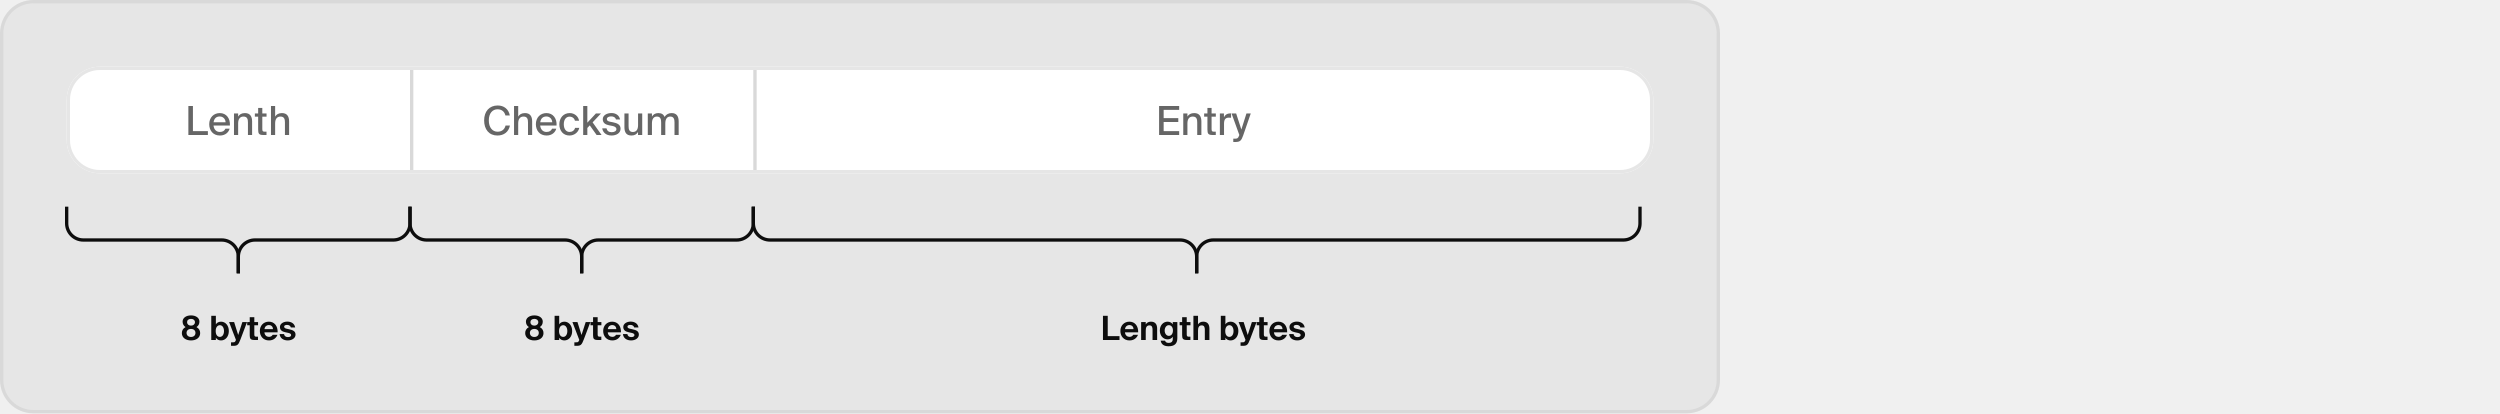
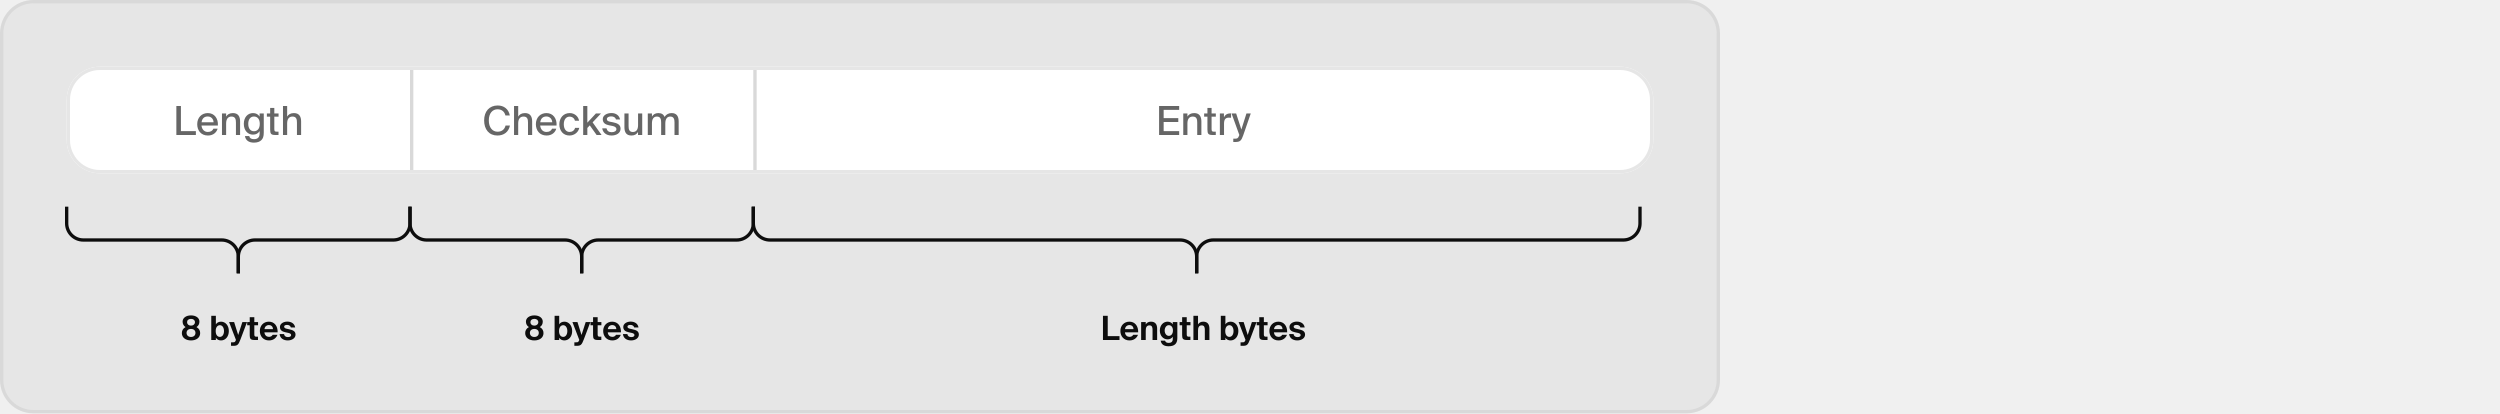
<svg xmlns="http://www.w3.org/2000/svg" width="750" height="124" viewBox="0 0 750 124" fill="none">
  <path d="M10 0.5H506C511.247 0.5 515.5 4.753 515.5 10V114C515.5 119.247 511.247 123.5 506 123.5H10C4.753 123.5 0.5 119.247 0.5 114V10C0.5 4.753 4.753 0.5 10 0.5Z" fill="#FAFAFA" />
  <path d="M10 0.5H506C511.247 0.5 515.5 4.753 515.5 10V114C515.5 119.247 511.247 123.5 506 123.5H10C4.753 123.5 0.5 119.247 0.5 114V10C0.5 4.753 4.753 0.5 10 0.5Z" fill="#E6E6E6" />
  <path d="M10 0.5H506C511.247 0.5 515.5 4.753 515.5 10V114C515.5 119.247 511.247 123.5 506 123.5H10C4.753 123.5 0.5 119.247 0.5 114V10C0.5 4.753 4.753 0.5 10 0.5Z" stroke="#D9D9D9" />
-   <g clip-path="url(#clip0_10215_21491)">
+   <g clip-path="url(#clip0_10218_44681)">
    <rect width="103" height="32" transform="translate(20 20)" fill="white" />
-     <path d="M57.879 31.8V39.336H62.367V40.5H56.511V31.8H57.879ZM65.935 39.588C66.847 39.588 67.351 39.216 67.627 38.604H68.887C68.599 39.672 67.615 40.656 65.983 40.656C63.907 40.656 62.767 39.132 62.767 37.26C62.767 35.256 64.111 33.924 65.947 33.924C67.939 33.924 69.103 35.556 68.971 37.656H64.051C64.183 38.856 64.915 39.588 65.935 39.588ZM65.935 34.944C64.963 34.944 64.255 35.436 64.075 36.672H67.675C67.639 35.724 66.955 34.944 65.935 34.944ZM71.444 34.044V34.98C71.816 34.344 72.463 33.924 73.472 33.924C75.031 33.924 75.632 34.932 75.632 36.432V40.5H74.383V36.768C74.383 35.844 74.24 34.968 73.052 34.968C71.96 34.968 71.444 35.736 71.444 37.032V40.5H70.195V34.044H71.444ZM77.444 34.044V32.388H78.692V34.044H79.964V34.992H78.692V38.676C78.692 39.336 78.8 39.504 79.424 39.504H79.952V40.5H79.04C77.732 40.5 77.444 40.176 77.444 38.844V34.992H76.46V34.044H77.444ZM82.541 31.8V34.98C82.913 34.344 83.561 33.924 84.569 33.924C86.129 33.924 86.729 34.932 86.729 36.432V40.5H85.481V36.768C85.481 35.844 85.337 34.968 84.149 34.968C83.057 34.968 82.541 35.736 82.541 37.032V40.5H81.293V31.8H82.541Z" fill="#666666" />
-     <mask id="path-5-inside-1_10215_21491" fill="white">
+     <path d="M54.275 39.336H58.763V40.5H52.907V31.8H54.275V39.336ZM64.024 38.604H65.284C64.984 39.672 64.024 40.656 62.38 40.656C60.292 40.656 59.164 39.132 59.164 37.26C59.164 35.256 60.508 33.924 62.344 33.924C64.336 33.924 65.5 35.556 65.368 37.656H60.448C60.568 38.844 61.324 39.588 62.332 39.588C63.232 39.588 63.76 39.216 64.024 38.604ZM60.472 36.672H64.072C64.036 35.712 63.364 34.944 62.332 34.944C61.36 34.944 60.64 35.448 60.472 36.672ZM67.84 34.98C68.212 34.344 68.86 33.924 69.868 33.924C71.428 33.924 72.028 34.932 72.028 36.432V40.5H70.78V36.768C70.78 35.832 70.624 34.968 69.448 34.968C68.368 34.968 67.84 35.748 67.84 37.032V40.5H66.592V34.044H67.84V34.98ZM77.884 34.044H79.132V39.744C79.132 40.932 78.88 41.568 78.436 42.012C77.944 42.528 77.164 42.792 76.18 42.792C74.74 42.792 73.684 42.168 73.48 40.812H74.764C74.896 41.4 75.268 41.748 76.204 41.748C76.816 41.748 77.236 41.58 77.5 41.28C77.752 41.004 77.884 40.668 77.884 40.008V39.324C77.488 39.984 76.84 40.392 75.892 40.392C74.392 40.392 73.144 39.204 73.144 37.152C73.144 35.112 74.392 33.924 75.892 33.924C76.84 33.924 77.488 34.332 77.884 34.992V34.044ZM76.18 34.956C75.148 34.956 74.476 35.772 74.476 37.152C74.476 38.556 75.148 39.372 76.18 39.372C77.14 39.372 77.932 38.7 77.932 37.152C77.932 35.616 77.14 34.956 76.18 34.956ZM81.047 32.388H82.295V34.044H83.567V34.992H82.295V38.676C82.295 39.336 82.403 39.504 83.027 39.504H83.555V40.5H82.643C81.335 40.5 81.047 40.176 81.047 38.844V34.992H80.063V34.044H81.047V32.388ZM86.145 34.98C86.517 34.344 87.165 33.924 88.173 33.924C89.733 33.924 90.333 34.932 90.333 36.432V40.5H89.085V36.768C89.085 35.832 88.929 34.968 87.753 34.968C86.673 34.968 86.145 35.748 86.145 37.032V40.5H84.897V31.8H86.145V34.98Z" fill="#666666" />
+     <mask id="path-5-inside-1_10218_44681" fill="white">
      <path d="M123 20H226V52H123V20Z" />
    </mask>
    <path d="M123 20H226V52H123V20Z" fill="white" />
-     <path d="M123 52H124V20H123H122V52H123Z" fill="#D9D9D9" mask="url(#path-5-inside-1_10215_21491)" />
+     <path d="M123 52H124V20H123H122V52H123Z" fill="#D9D9D9" mask="url(#path-5-inside-1_10218_44681)" />
    <path d="M151.66 37.668H152.98C152.596 39.588 151.168 40.656 149.224 40.656C146.704 40.656 145.24 38.808 145.24 36.132C145.24 33.408 146.812 31.644 149.308 31.644C151.168 31.644 152.596 32.724 152.944 34.632H151.624C151.348 33.492 150.532 32.784 149.248 32.784C147.772 32.784 146.644 33.96 146.644 36.132C146.644 38.28 147.76 39.516 149.26 39.516C150.556 39.516 151.384 38.82 151.66 37.668ZM155.459 31.8V34.98C155.831 34.344 156.479 33.924 157.487 33.924C159.047 33.924 159.647 34.932 159.647 36.432V40.5H158.399V36.768C158.399 35.844 158.255 34.968 157.067 34.968C155.975 34.968 155.459 35.736 155.459 37.032V40.5H154.211V31.8H155.459ZM163.931 39.588C164.843 39.588 165.347 39.216 165.623 38.604H166.883C166.595 39.672 165.611 40.656 163.979 40.656C161.903 40.656 160.763 39.132 160.763 37.26C160.763 35.256 162.107 33.924 163.943 33.924C165.935 33.924 167.099 35.556 166.967 37.656H162.047C162.179 38.856 162.911 39.588 163.931 39.588ZM163.931 34.944C162.959 34.944 162.251 35.436 162.071 36.672H165.671C165.635 35.724 164.951 34.944 163.931 34.944ZM170.926 33.924C172.402 33.924 173.53 34.968 173.722 36.228H172.474C172.342 35.496 171.682 34.992 170.866 34.992C169.966 34.992 169.138 35.7 169.138 37.272C169.138 38.868 169.966 39.588 170.866 39.588C171.67 39.588 172.342 39.12 172.522 38.352H173.782C173.518 39.708 172.27 40.656 170.842 40.656C168.97 40.656 167.806 39.24 167.806 37.284C167.806 35.376 169.018 33.924 170.926 33.924ZM174.953 31.8H176.201V36.804L178.769 34.044H180.293L177.785 36.708L180.473 40.5H178.985L176.933 37.608L176.201 38.388V40.5H174.953V31.8ZM186.025 35.844H184.789C184.609 35.172 184.057 34.92 183.325 34.92C182.713 34.92 182.053 35.172 182.053 35.7C182.053 36.18 182.365 36.372 182.953 36.504L183.877 36.684C185.089 36.936 186.169 37.332 186.169 38.604C186.169 39.912 184.945 40.656 183.457 40.656C181.813 40.656 180.829 39.708 180.673 38.496H181.945C182.125 39.228 182.581 39.66 183.493 39.66C184.309 39.66 184.921 39.324 184.921 38.748C184.921 38.16 184.357 37.908 183.685 37.776L182.713 37.584C181.741 37.392 180.829 36.972 180.829 35.748C180.829 34.608 182.041 33.912 183.445 33.912C184.753 33.912 185.773 34.596 186.025 35.844ZM191.406 40.5V39.588C191.034 40.248 190.41 40.656 189.438 40.656C187.914 40.656 187.326 39.72 187.326 38.148V34.044H188.574V37.812C188.574 38.736 188.73 39.6 189.858 39.6C190.914 39.6 191.418 38.832 191.418 37.548V34.044H192.666V40.5H191.406ZM195.584 37.032V40.5H194.336V34.044H195.584V34.98C195.956 34.344 196.568 33.924 197.492 33.924C198.5 33.924 199.076 34.344 199.364 35.064C199.904 34.248 200.648 33.924 201.5 33.924C203.012 33.924 203.6 34.932 203.6 36.432V40.5H202.352V36.768C202.352 35.844 202.196 34.968 201.08 34.968C200.084 34.968 199.592 35.736 199.592 37.032V40.5H198.344V36.768C198.344 35.844 198.188 34.968 197.072 34.968C196.064 34.968 195.584 35.736 195.584 37.032Z" fill="#666666" />
-     <mask id="path-8-inside-2_10215_21491" fill="white">
+     <mask id="path-8-inside-2_10218_44681" fill="white">
      <path d="M226 20H496V52H226V20Z" />
    </mask>
    <path d="M226 20H496V52H226V20Z" fill="white" />
-     <path d="M226 52H227V20H226H225V52H226Z" fill="#D9D9D9" mask="url(#path-8-inside-2_10215_21491)" />
+     <path d="M226 52H227V20H226H225V52H226Z" fill="#D9D9D9" mask="url(#path-8-inside-2_10218_44681)" />
    <path d="M347.728 40.5V31.8H353.752V32.964H349.096V35.448H353.488V36.6H349.096V39.336H353.752V40.5H347.728ZM356.227 34.044V34.98C356.599 34.344 357.247 33.924 358.255 33.924C359.815 33.924 360.415 34.932 360.415 36.432V40.5H359.167V36.768C359.167 35.844 359.023 34.968 357.835 34.968C356.743 34.968 356.227 35.736 356.227 37.032V40.5H354.979V34.044H356.227ZM362.227 34.044V32.388H363.475V34.044H364.747V34.992H363.475V38.676C363.475 39.336 363.583 39.504 364.207 39.504H364.735V40.5H363.823C362.515 40.5 362.227 40.176 362.227 38.844V34.992H361.243V34.044H362.227ZM369.319 34.032V35.328C369.091 35.304 368.875 35.292 368.671 35.292C367.711 35.292 367.207 35.76 367.207 37.116V40.5H365.959V34.044H367.183V35.184C367.519 34.452 368.155 34.032 368.971 34.02C369.079 34.02 369.211 34.02 369.319 34.032ZM370.583 42.6H369.983V41.604H370.475C371.147 41.604 371.435 41.544 371.747 40.632L371.795 40.488L369.467 34.044H370.847L372.407 38.856L373.931 34.044H375.227L372.947 40.644C372.407 42.168 372.047 42.6 370.583 42.6Z" fill="#666666" />
  </g>
  <rect x="20.5" y="20.5" width="475" height="31" rx="9.5" stroke="#E6E6E6" />
  <path d="M20 62V67C20 69.761 22.239 72 25 72H66.5C69.261 72 71.5 74.239 71.5 77V82" stroke="#0D0D0D" stroke-miterlimit="10" />
  <path d="M123 62V67C123 69.761 120.761 72 118 72H76.5C73.739 72 71.5 74.239 71.5 77V82" stroke="#0D0D0D" stroke-miterlimit="10" />
  <path d="M123 62V67C123 69.761 125.239 72 128 72H169.5C172.261 72 174.5 74.239 174.5 77V82" stroke="#0D0D0D" stroke-miterlimit="10" />
  <path d="M226 62V67C226 69.761 223.761 72 221 72H179.5C176.739 72 174.5 74.239 174.5 77V82" stroke="#0D0D0D" stroke-miterlimit="10" />
  <path d="M226 62V67C226 69.761 228.239 72 231 72H354C356.761 72 359 74.239 359 77V82" stroke="#0D0D0D" stroke-miterlimit="10" />
  <path d="M492 62V67C492 69.761 489.761 72 487 72H364C361.239 72 359 74.239 359 77V82" stroke="#0D0D0D" stroke-miterlimit="10" />
-   <g clip-path="url(#clip1_10215_21491)">
+   <g clip-path="url(#clip1_10218_44681)">
    <path d="M57.298 94.62C58.838 94.62 59.828 95.41 59.828 96.48C59.828 97.13 59.578 97.73 58.948 98.12C59.758 98.59 60.048 99.22 60.048 99.93C60.048 101.34 58.838 102.13 57.298 102.13C55.778 102.13 54.558 101.34 54.558 99.93C54.558 99.22 54.858 98.57 55.668 98.12C55.068 97.77 54.778 97.13 54.778 96.49C54.778 95.41 55.778 94.62 57.298 94.62ZM57.298 98.68C56.488 98.68 55.968 99.15 55.968 99.87C55.968 100.59 56.488 101.09 57.298 101.09C58.128 101.09 58.638 100.59 58.638 99.87C58.638 99.15 58.128 98.68 57.298 98.68ZM58.488 96.65C58.488 96.05 58.018 95.66 57.298 95.66C56.578 95.66 56.118 96.05 56.118 96.65C56.118 97.25 56.578 97.69 57.298 97.69C58.018 97.69 58.488 97.25 58.488 96.65ZM65.97 101.07C66.69 101.07 67.2 100.37 67.2 99.32C67.2 98.27 66.69 97.56 65.97 97.56C65.21 97.56 64.71 98.23 64.71 99.31C64.71 100.42 65.21 101.07 65.97 101.07ZM64.76 102H63.38V94.75H64.76V97.31C65.05 96.8 65.63 96.5 66.31 96.5C67.61 96.5 68.65 97.62 68.65 99.31C68.65 101.03 67.59 102.13 66.31 102.13C65.75 102.13 65.11 101.92 64.76 101.32V102ZM69.887 103.75H69.307V102.69H69.827C70.287 102.69 70.487 102.7 70.727 102.13L70.787 101.98L68.727 96.62H70.237L71.457 100.5L72.707 96.62H74.107L72.137 101.84C71.497 103.51 71.227 103.75 69.887 103.75ZM74.917 96.62V95.16H76.297V96.62H77.417V97.57H76.297V100.35C76.297 100.9 76.487 101.01 76.977 101.01H77.397V102H76.387C75.147 102 74.917 101.62 74.917 100.55V97.57H74.157V96.62H74.917ZM83.292 99.69H79.322C79.402 100.61 80.022 101.06 80.682 101.06C81.112 101.06 81.532 100.91 81.812 100.44H83.232C82.942 101.24 82.162 102.13 80.692 102.13C78.962 102.13 77.952 100.84 77.952 99.29C77.952 97.69 79.062 96.5 80.652 96.5C82.312 96.5 83.342 97.79 83.292 99.69ZM80.642 97.51C80.122 97.51 79.452 97.83 79.342 98.74H81.892C81.862 97.83 81.222 97.51 80.642 97.51ZM88.549 98.24H87.259C87.149 97.79 86.749 97.47 86.109 97.47C85.599 97.47 85.239 97.66 85.239 97.99C85.239 98.28 85.449 98.5 85.959 98.61L86.679 98.77C87.749 99.01 88.659 99.28 88.659 100.39C88.659 101.47 87.549 102.13 86.329 102.13C85.009 102.13 84.009 101.45 83.879 100.22H85.209C85.289 100.74 85.649 101.13 86.369 101.13C86.969 101.13 87.339 100.91 87.339 100.52C87.339 100.12 86.929 99.97 86.459 99.86L85.659 99.69C84.649 99.48 83.979 99.06 83.979 98.08C83.979 97.12 85.019 96.48 86.179 96.48C87.299 96.48 88.359 97 88.549 98.24Z" fill="#0D0D0D" />
    <path d="M160.298 94.62C161.838 94.62 162.828 95.41 162.828 96.48C162.828 97.13 162.578 97.73 161.948 98.12C162.758 98.59 163.048 99.22 163.048 99.93C163.048 101.34 161.838 102.13 160.298 102.13C158.778 102.13 157.558 101.34 157.558 99.93C157.558 99.22 157.858 98.57 158.668 98.12C158.068 97.77 157.778 97.13 157.778 96.49C157.778 95.41 158.778 94.62 160.298 94.62ZM160.298 98.68C159.488 98.68 158.968 99.15 158.968 99.87C158.968 100.59 159.488 101.09 160.298 101.09C161.128 101.09 161.638 100.59 161.638 99.87C161.638 99.15 161.128 98.68 160.298 98.68ZM161.488 96.65C161.488 96.05 161.018 95.66 160.298 95.66C159.578 95.66 159.118 96.05 159.118 96.65C159.118 97.25 159.578 97.69 160.298 97.69C161.018 97.69 161.488 97.25 161.488 96.65ZM168.97 101.07C169.69 101.07 170.2 100.37 170.2 99.32C170.2 98.27 169.69 97.56 168.97 97.56C168.21 97.56 167.71 98.23 167.71 99.31C167.71 100.42 168.21 101.07 168.97 101.07ZM167.76 102H166.38V94.75H167.76V97.31C168.05 96.8 168.63 96.5 169.31 96.5C170.61 96.5 171.65 97.62 171.65 99.31C171.65 101.03 170.59 102.13 169.31 102.13C168.75 102.13 168.11 101.92 167.76 101.32V102ZM172.887 103.75H172.307V102.69H172.827C173.287 102.69 173.487 102.7 173.727 102.13L173.787 101.98L171.727 96.62H173.237L174.457 100.5L175.707 96.62H177.107L175.137 101.84C174.497 103.51 174.227 103.75 172.887 103.75ZM177.917 96.62V95.16H179.297V96.62H180.417V97.57H179.297V100.35C179.297 100.9 179.487 101.01 179.977 101.01H180.397V102H179.387C178.147 102 177.917 101.62 177.917 100.55V97.57H177.157V96.62H177.917ZM186.292 99.69H182.322C182.402 100.61 183.022 101.06 183.682 101.06C184.112 101.06 184.532 100.91 184.812 100.44H186.232C185.942 101.24 185.162 102.13 183.692 102.13C181.962 102.13 180.952 100.84 180.952 99.29C180.952 97.69 182.062 96.5 183.652 96.5C185.312 96.5 186.342 97.79 186.292 99.69ZM183.642 97.51C183.122 97.51 182.452 97.83 182.342 98.74H184.892C184.862 97.83 184.222 97.51 183.642 97.51ZM191.549 98.24H190.259C190.149 97.79 189.749 97.47 189.109 97.47C188.599 97.47 188.239 97.66 188.239 97.99C188.239 98.28 188.449 98.5 188.959 98.61L189.679 98.77C190.749 99.01 191.659 99.28 191.659 100.39C191.659 101.47 190.549 102.13 189.329 102.13C188.009 102.13 187.009 101.45 186.879 100.22H188.209C188.289 100.74 188.649 101.13 189.369 101.13C189.969 101.13 190.339 100.91 190.339 100.52C190.339 100.12 189.929 99.97 189.459 99.86L188.659 99.69C187.649 99.48 186.979 99.06 186.979 98.08C186.979 97.12 188.019 96.48 189.179 96.48C190.299 96.48 191.359 97 191.549 98.24Z" fill="#0D0D0D" />
    <path d="M332.318 94.75V100.84H335.848V102H330.888V94.75H332.318ZM341.454 99.69H337.484C337.564 100.61 338.184 101.06 338.844 101.06C339.274 101.06 339.694 100.91 339.974 100.44H341.394C341.104 101.24 340.324 102.13 338.854 102.13C337.124 102.13 336.114 100.84 336.114 99.29C336.114 97.69 337.224 96.5 338.814 96.5C340.474 96.5 341.504 97.79 341.454 99.69ZM338.804 97.51C338.284 97.51 337.614 97.83 337.504 98.74H340.054C340.024 97.83 339.384 97.51 338.804 97.51ZM343.723 96.62V97.33C344.033 96.78 344.613 96.5 345.283 96.5C346.573 96.5 347.143 97.28 347.143 98.61V102H345.763V98.91C345.763 98.22 345.613 97.61 344.833 97.61C343.923 97.61 343.723 98.35 343.723 99.2V102H342.343V96.62H343.723ZM350.64 100.76C351.41 100.76 351.88 100.11 351.88 99.15C351.88 98.2 351.41 97.55 350.64 97.55C349.93 97.55 349.4 98.26 349.4 99.16C349.4 100.05 349.93 100.76 350.64 100.76ZM351.83 96.62H353.2V101.46C353.2 103.22 352.21 103.88 350.56 103.88C349.41 103.88 348.4 103.46 348.21 102.21H349.52C349.64 102.65 350.01 102.87 350.63 102.87C351.35 102.87 351.83 102.53 351.83 101.72V101C351.48 101.59 350.85 101.81 350.29 101.81C348.97 101.81 347.95 100.72 347.95 99.15C347.95 97.62 348.94 96.5 350.29 96.5C350.97 96.5 351.59 96.85 351.83 97.32V96.62ZM354.642 96.62V95.16H356.022V96.62H357.142V97.57H356.022V100.35C356.022 100.9 356.212 101.01 356.702 101.01H357.122V102H356.112C354.872 102 354.642 101.62 354.642 100.55V97.57H353.882V96.62H354.642ZM359.406 94.75V97.33C359.716 96.78 360.296 96.5 360.966 96.5C362.256 96.5 362.826 97.28 362.826 98.61V102H361.446V98.91C361.446 98.22 361.296 97.61 360.516 97.61C359.606 97.61 359.406 98.35 359.406 99.2V102H358.026V94.75H359.406ZM368.829 101.07C369.549 101.07 370.059 100.37 370.059 99.32C370.059 98.27 369.549 97.56 368.829 97.56C368.069 97.56 367.569 98.23 367.569 99.31C367.569 100.42 368.069 101.07 368.829 101.07ZM367.619 102H366.239V94.75H367.619V97.31C367.909 96.8 368.489 96.5 369.169 96.5C370.469 96.5 371.509 97.62 371.509 99.31C371.509 101.03 370.449 102.13 369.169 102.13C368.609 102.13 367.969 101.92 367.619 101.32V102ZM372.746 103.75H372.166V102.69H372.686C373.146 102.69 373.346 102.7 373.586 102.13L373.646 101.98L371.586 96.62H373.096L374.316 100.5L375.566 96.62H376.966L374.996 101.84C374.356 103.51 374.086 103.75 372.746 103.75ZM377.777 96.62V95.16H379.157V96.62H380.277V97.57H379.157V100.35C379.157 100.9 379.347 101.01 379.837 101.01H380.257V102H379.247C378.007 102 377.777 101.62 377.777 100.55V97.57H377.017V96.62H377.777ZM386.151 99.69H382.181C382.261 100.61 382.881 101.06 383.541 101.06C383.971 101.06 384.391 100.91 384.671 100.44H386.091C385.801 101.24 385.021 102.13 383.551 102.13C381.821 102.13 380.811 100.84 380.811 99.29C380.811 97.69 381.921 96.5 383.511 96.5C385.171 96.5 386.201 97.79 386.151 99.69ZM383.501 97.51C382.981 97.51 382.311 97.83 382.201 98.74H384.751C384.721 97.83 384.081 97.51 383.501 97.51ZM391.409 98.24H390.119C390.009 97.79 389.609 97.47 388.969 97.47C388.459 97.47 388.099 97.66 388.099 97.99C388.099 98.28 388.309 98.5 388.819 98.61L389.539 98.77C390.609 99.01 391.519 99.28 391.519 100.39C391.519 101.47 390.409 102.13 389.189 102.13C387.869 102.13 386.869 101.45 386.739 100.22H388.069C388.149 100.74 388.509 101.13 389.229 101.13C389.829 101.13 390.199 100.91 390.199 100.52C390.199 100.12 389.789 99.97 389.319 99.86L388.519 99.69C387.509 99.48 386.839 99.06 386.839 98.08C386.839 97.12 387.879 96.48 389.039 96.48C390.159 96.48 391.219 97 391.409 98.24Z" fill="#0D0D0D" />
  </g>
  <defs>
-     <clipPath id="clip0_10215_21491">
+     <clipPath id="clip0_10218_44681">
      <rect x="20" y="20" width="476" height="32" rx="10" fill="white" />
    </clipPath>
-     <clipPath id="clip1_10215_21491">
+     <clipPath id="clip1_10218_44681">
      <rect x="20" y="92" width="476" height="12" rx="6" fill="white" />
    </clipPath>
  </defs>
</svg>
